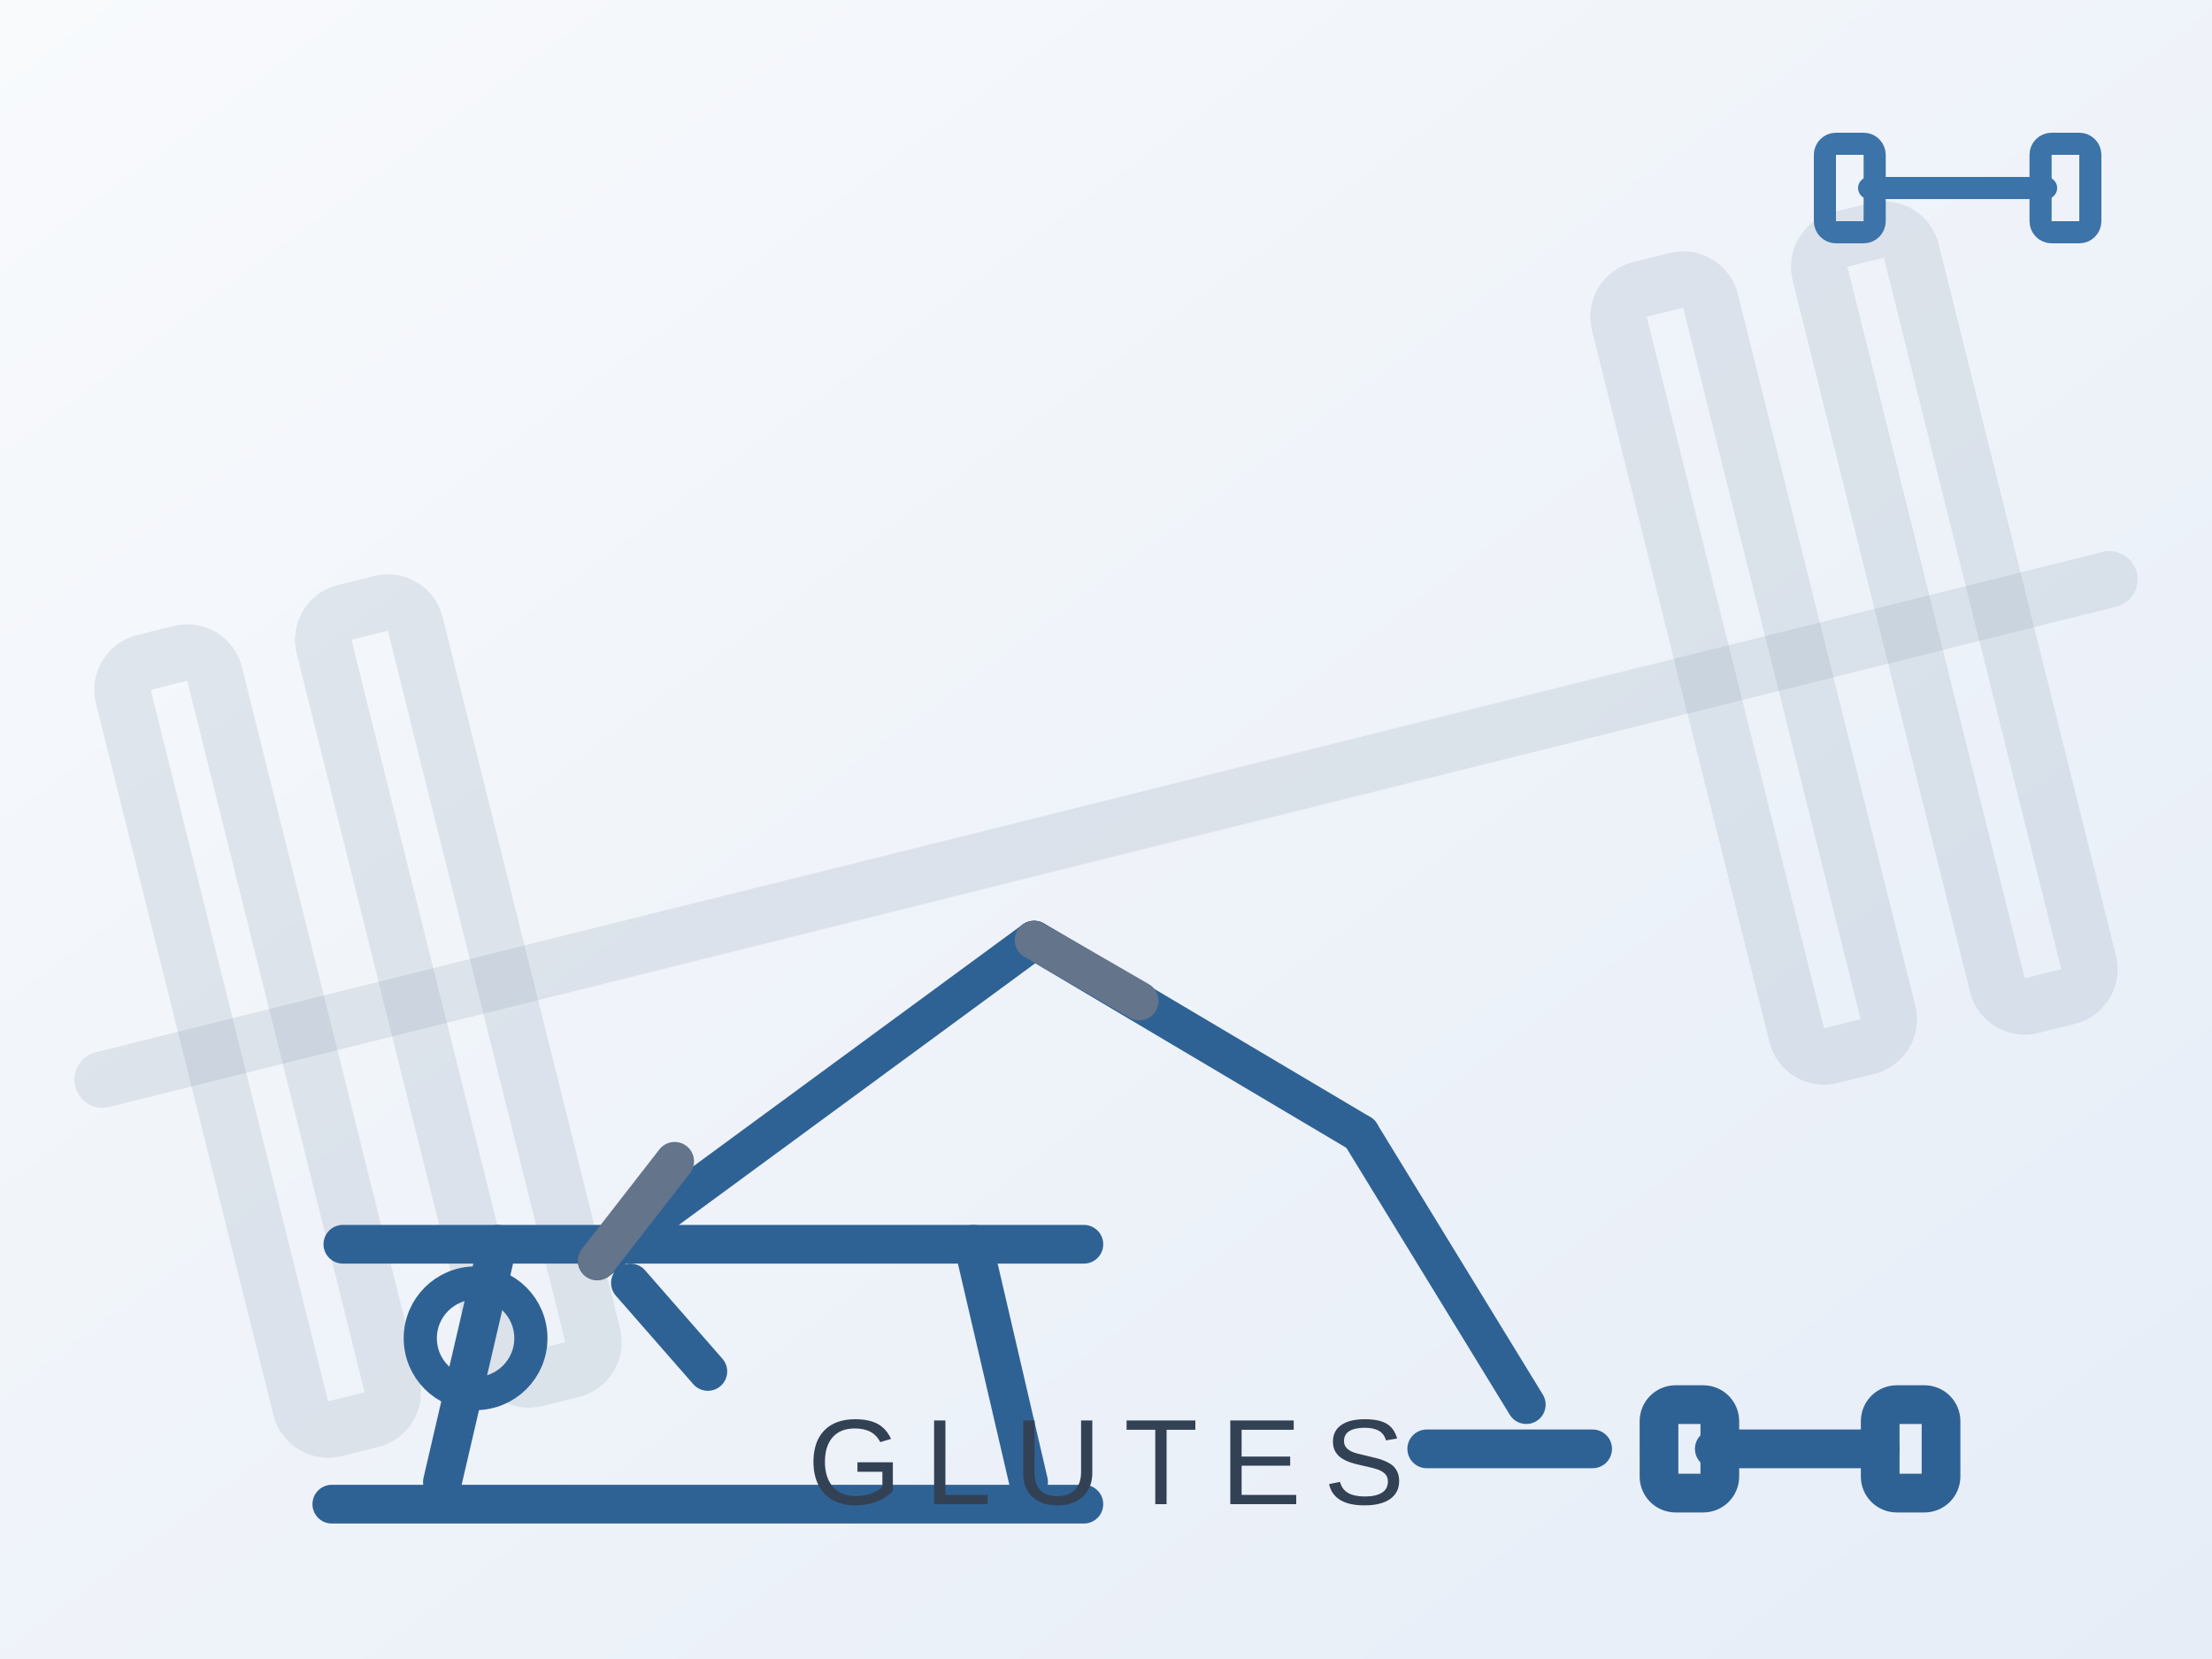
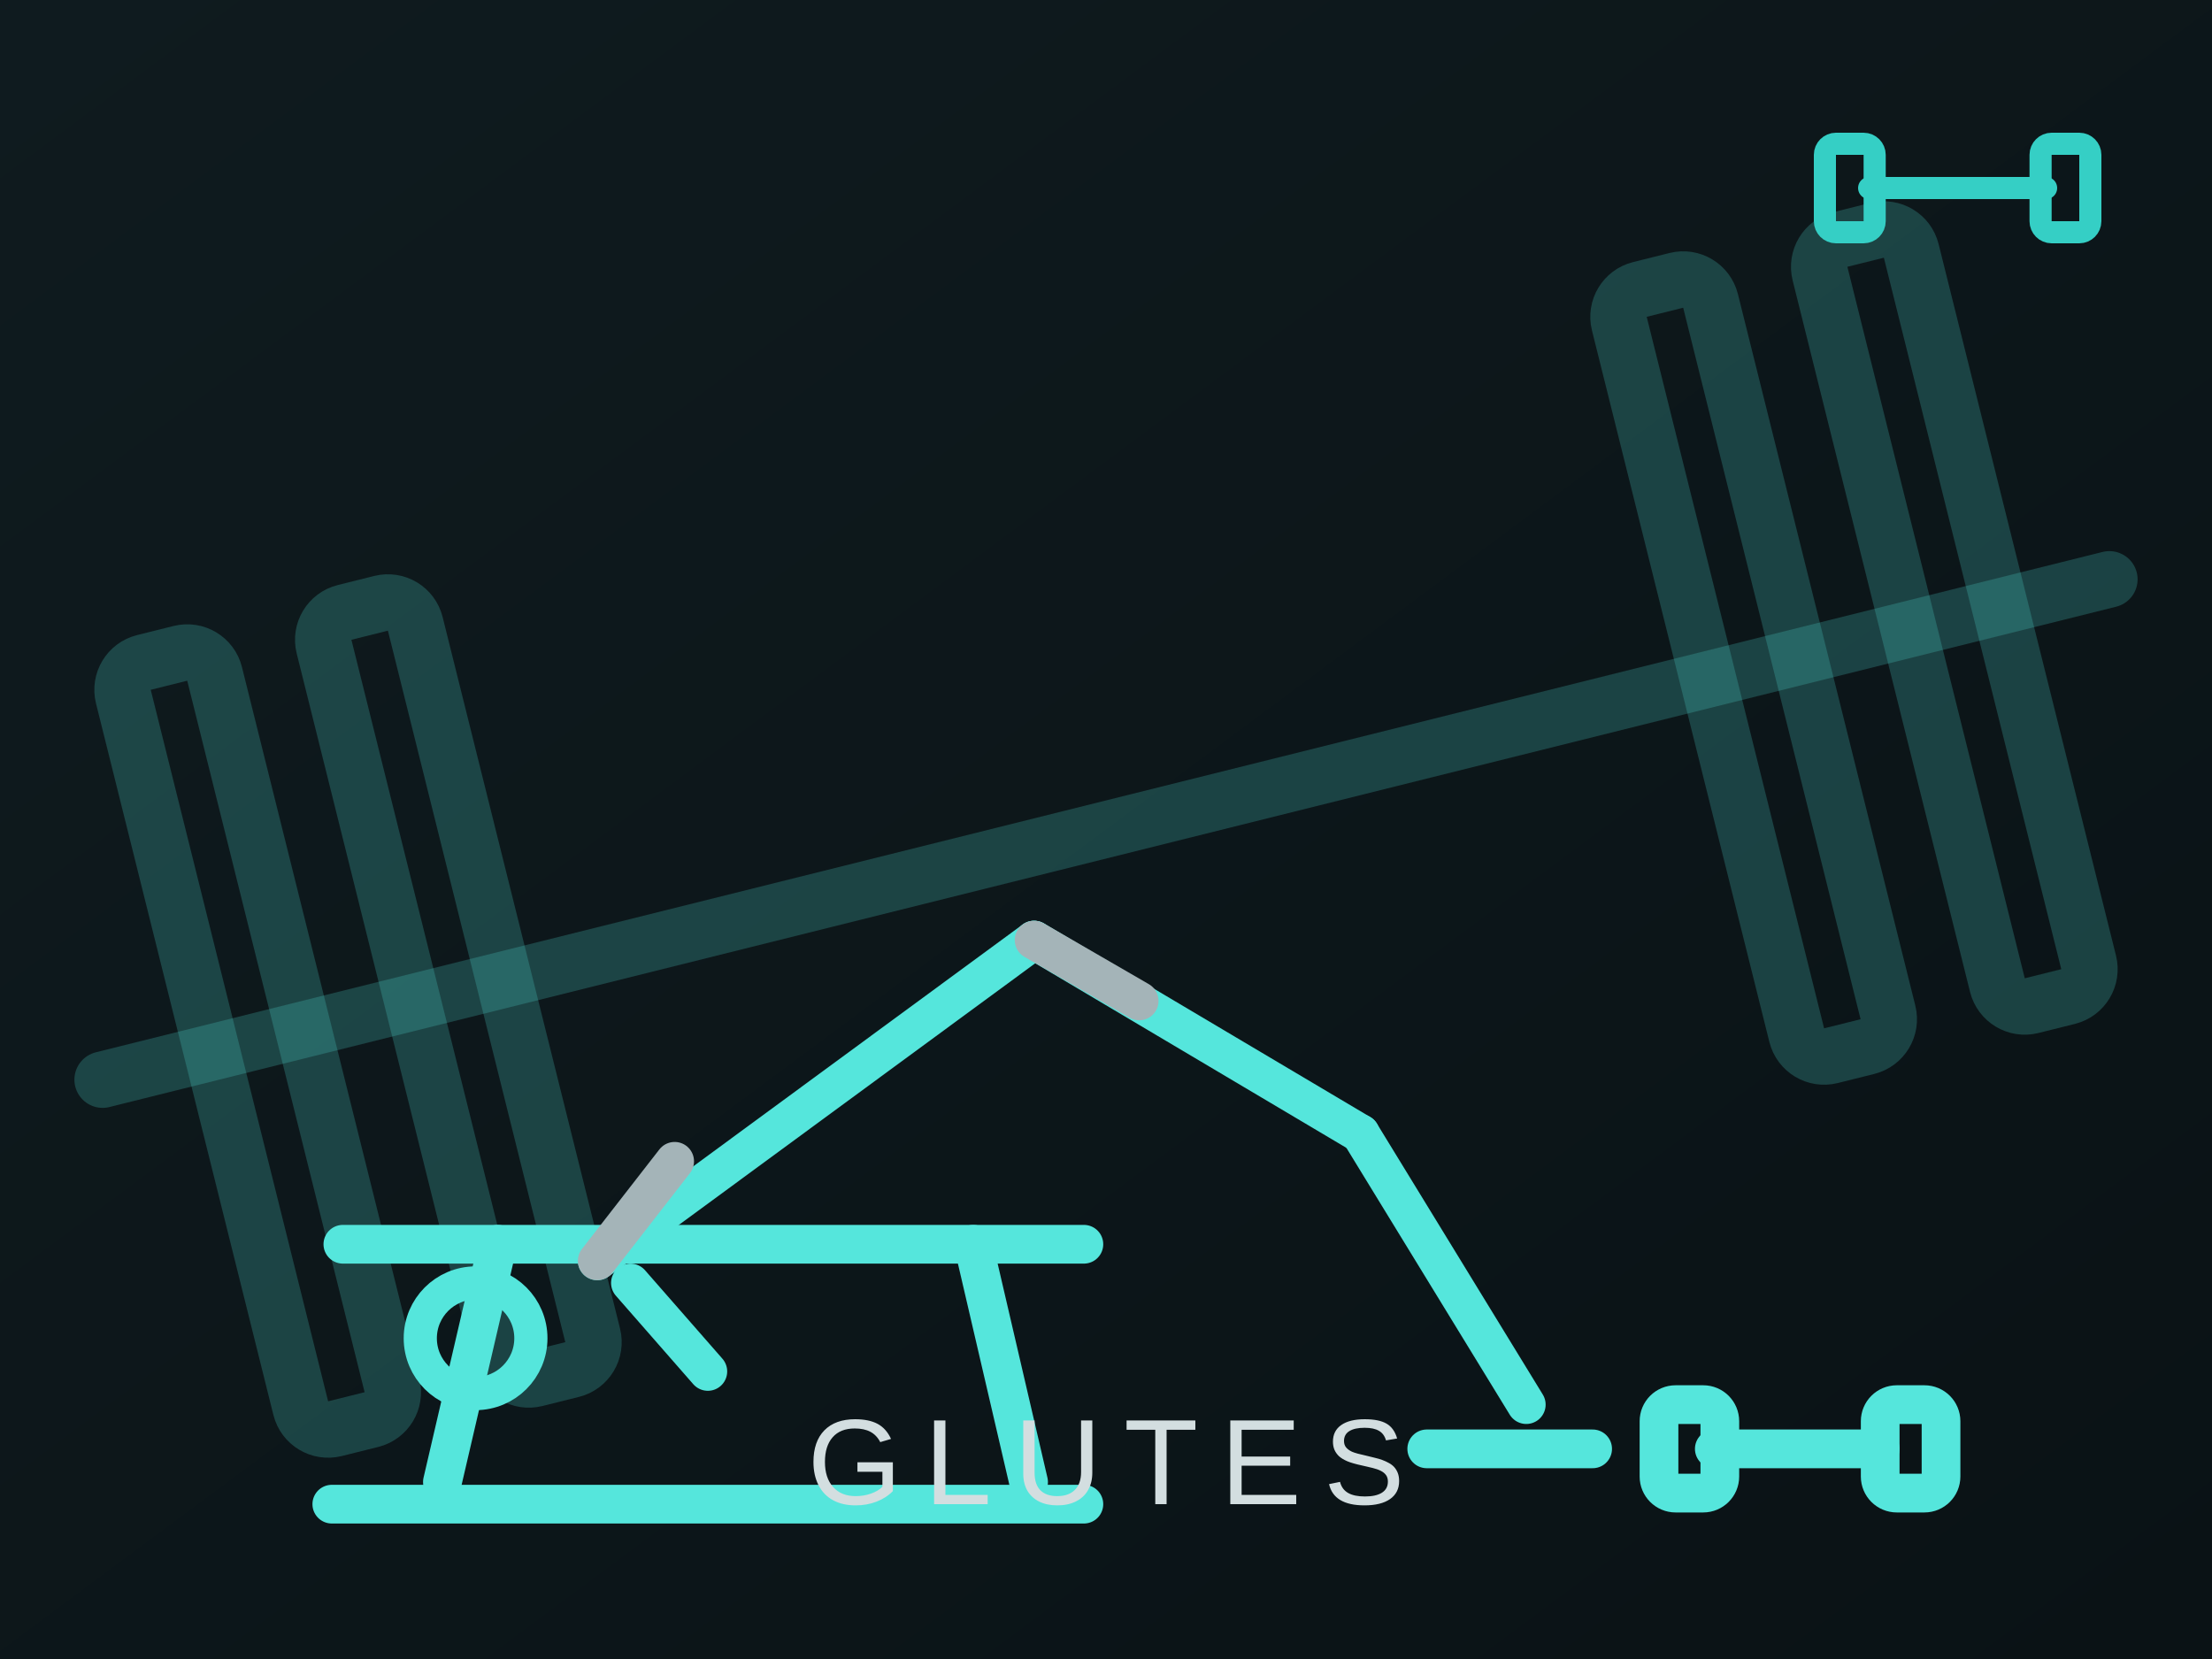
<svg xmlns="http://www.w3.org/2000/svg" viewBox="0 0 400 300" width="400" height="300">
  <defs>
    <linearGradient id="bg" x1="0" y1="0" x2="1" y2="1">
-       <stop offset="0" stop-color="#f8fafc" />
-       <stop offset="1" stop-color="#e6edf7" />
+       <stop offset="0" stop-color="#0f1b1f" />
+       <stop offset="1" stop-color="#0a1215" />
    </linearGradient>
  </defs>
  <rect width="400" height="300" fill="url(#bg)" />
-   <g stroke="#94a3b8" stroke-opacity="0.22" stroke-width="6" stroke-linecap="round" stroke-linejoin="round" fill="none" transform="translate(200,150) rotate(-14) scale(1.7)">
+   <g stroke="#55e6dc" stroke-opacity="0.22" stroke-width="6" stroke-linecap="round" stroke-linejoin="round" fill="none" transform="translate(200,150) rotate(-14) scale(1.7)">
    <line x1="-110" y1="0" x2="110" y2="0" />
    <rect x="-98" y="-42" width="10" height="84" rx="3" />
    <rect x="-76" y="-42" width="10" height="84" rx="3" />
    <rect x="66" y="-42" width="10" height="84" rx="3" />
    <rect x="88" y="-42" width="10" height="84" rx="3" />
  </g>
-   <g stroke="#3c73a8" stroke-width="4" fill="none" stroke-linecap="round" stroke-linejoin="round">
+   <g stroke="#35cfc5" stroke-width="4" fill="none" stroke-linecap="round" stroke-linejoin="round">
    <line x1="338" y1="34" x2="370" y2="34" />
    <rect x="330" y="26" width="9" height="16" rx="2" />
    <rect x="369" y="26" width="9" height="16" rx="2" />
  </g>
  <g fill="none" stroke-linecap="round" stroke-linejoin="round">
-     <g stroke="#2f6294" stroke-width="7">
+     <g stroke="#55e6dc" stroke-width="7">
      <line x1="62" y1="225" x2="196" y2="225" />
      <line x1="90" y1="225" x2="80" y2="268" />
      <line x1="176" y1="225" x2="186" y2="268" />
      <line x1="108" y1="228" x2="187" y2="170" />
      <line x1="187" y1="170" x2="246" y2="205" />
      <line x1="246" y1="205" x2="276" y2="254" />
      <line x1="258" y1="262" x2="288" y2="262" />
      <line x1="60" y1="272" x2="196" y2="272" />
      <line x1="114" y1="232" x2="128" y2="248" />
    </g>
-     <g stroke="#64748b" stroke-width="7">
+     <g stroke="#a4b4b8" stroke-width="7">
      <line x1="108" y1="228" x2="122" y2="210" />
      <line x1="187" y1="170" x2="206" y2="181" />
    </g>
-     <circle cx="86" cy="242" r="10" stroke="#2f6294" stroke-width="6" />
-     <g stroke="#2f6294" stroke-width="7">
+     <circle cx="86" cy="242" r="10" stroke="#55e6dc" stroke-width="6" />
+     <g stroke="#55e6dc" stroke-width="7">
      <line x1="310" y1="262" x2="340" y2="262" />
      <rect x="300" y="254" width="11" height="16" rx="3" />
      <rect x="340" y="254" width="11" height="16" rx="3" />
    </g>
  </g>
-   <text x="200" y="272" text-anchor="middle" font-family="Arial, Helvetica, sans-serif" font-size="22" letter-spacing="4" fill="#334155">GLUTES</text>
+   <text x="200" y="272" text-anchor="middle" font-family="Arial, Helvetica, sans-serif" font-size="22" letter-spacing="4" fill="#d3dee0">GLUTES</text>
</svg>
